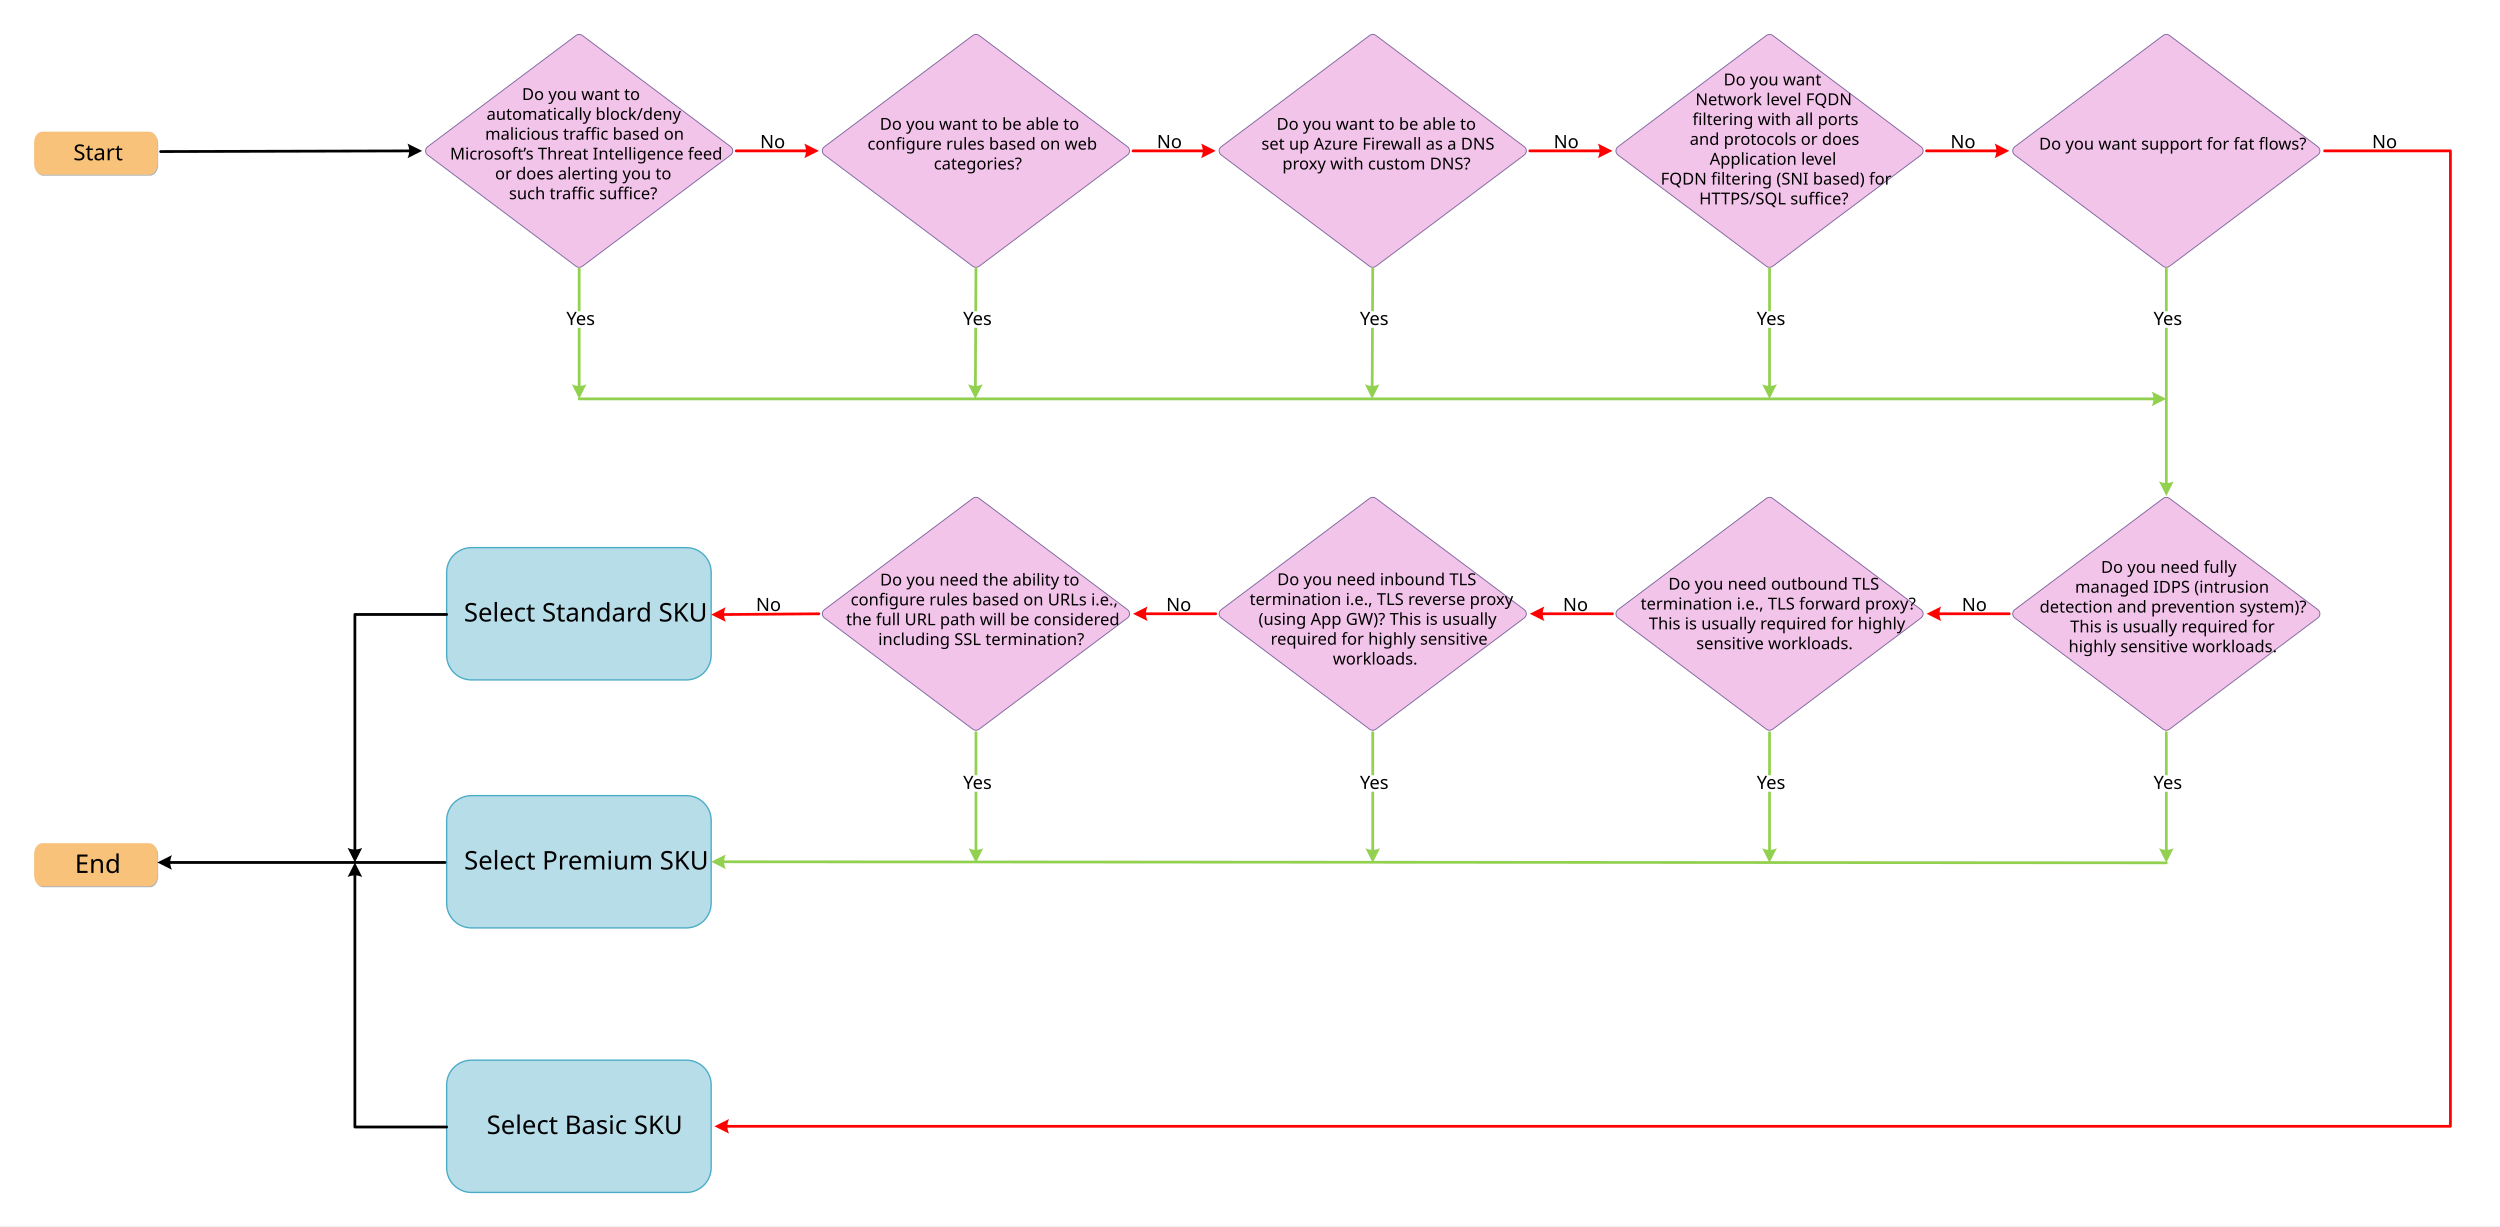
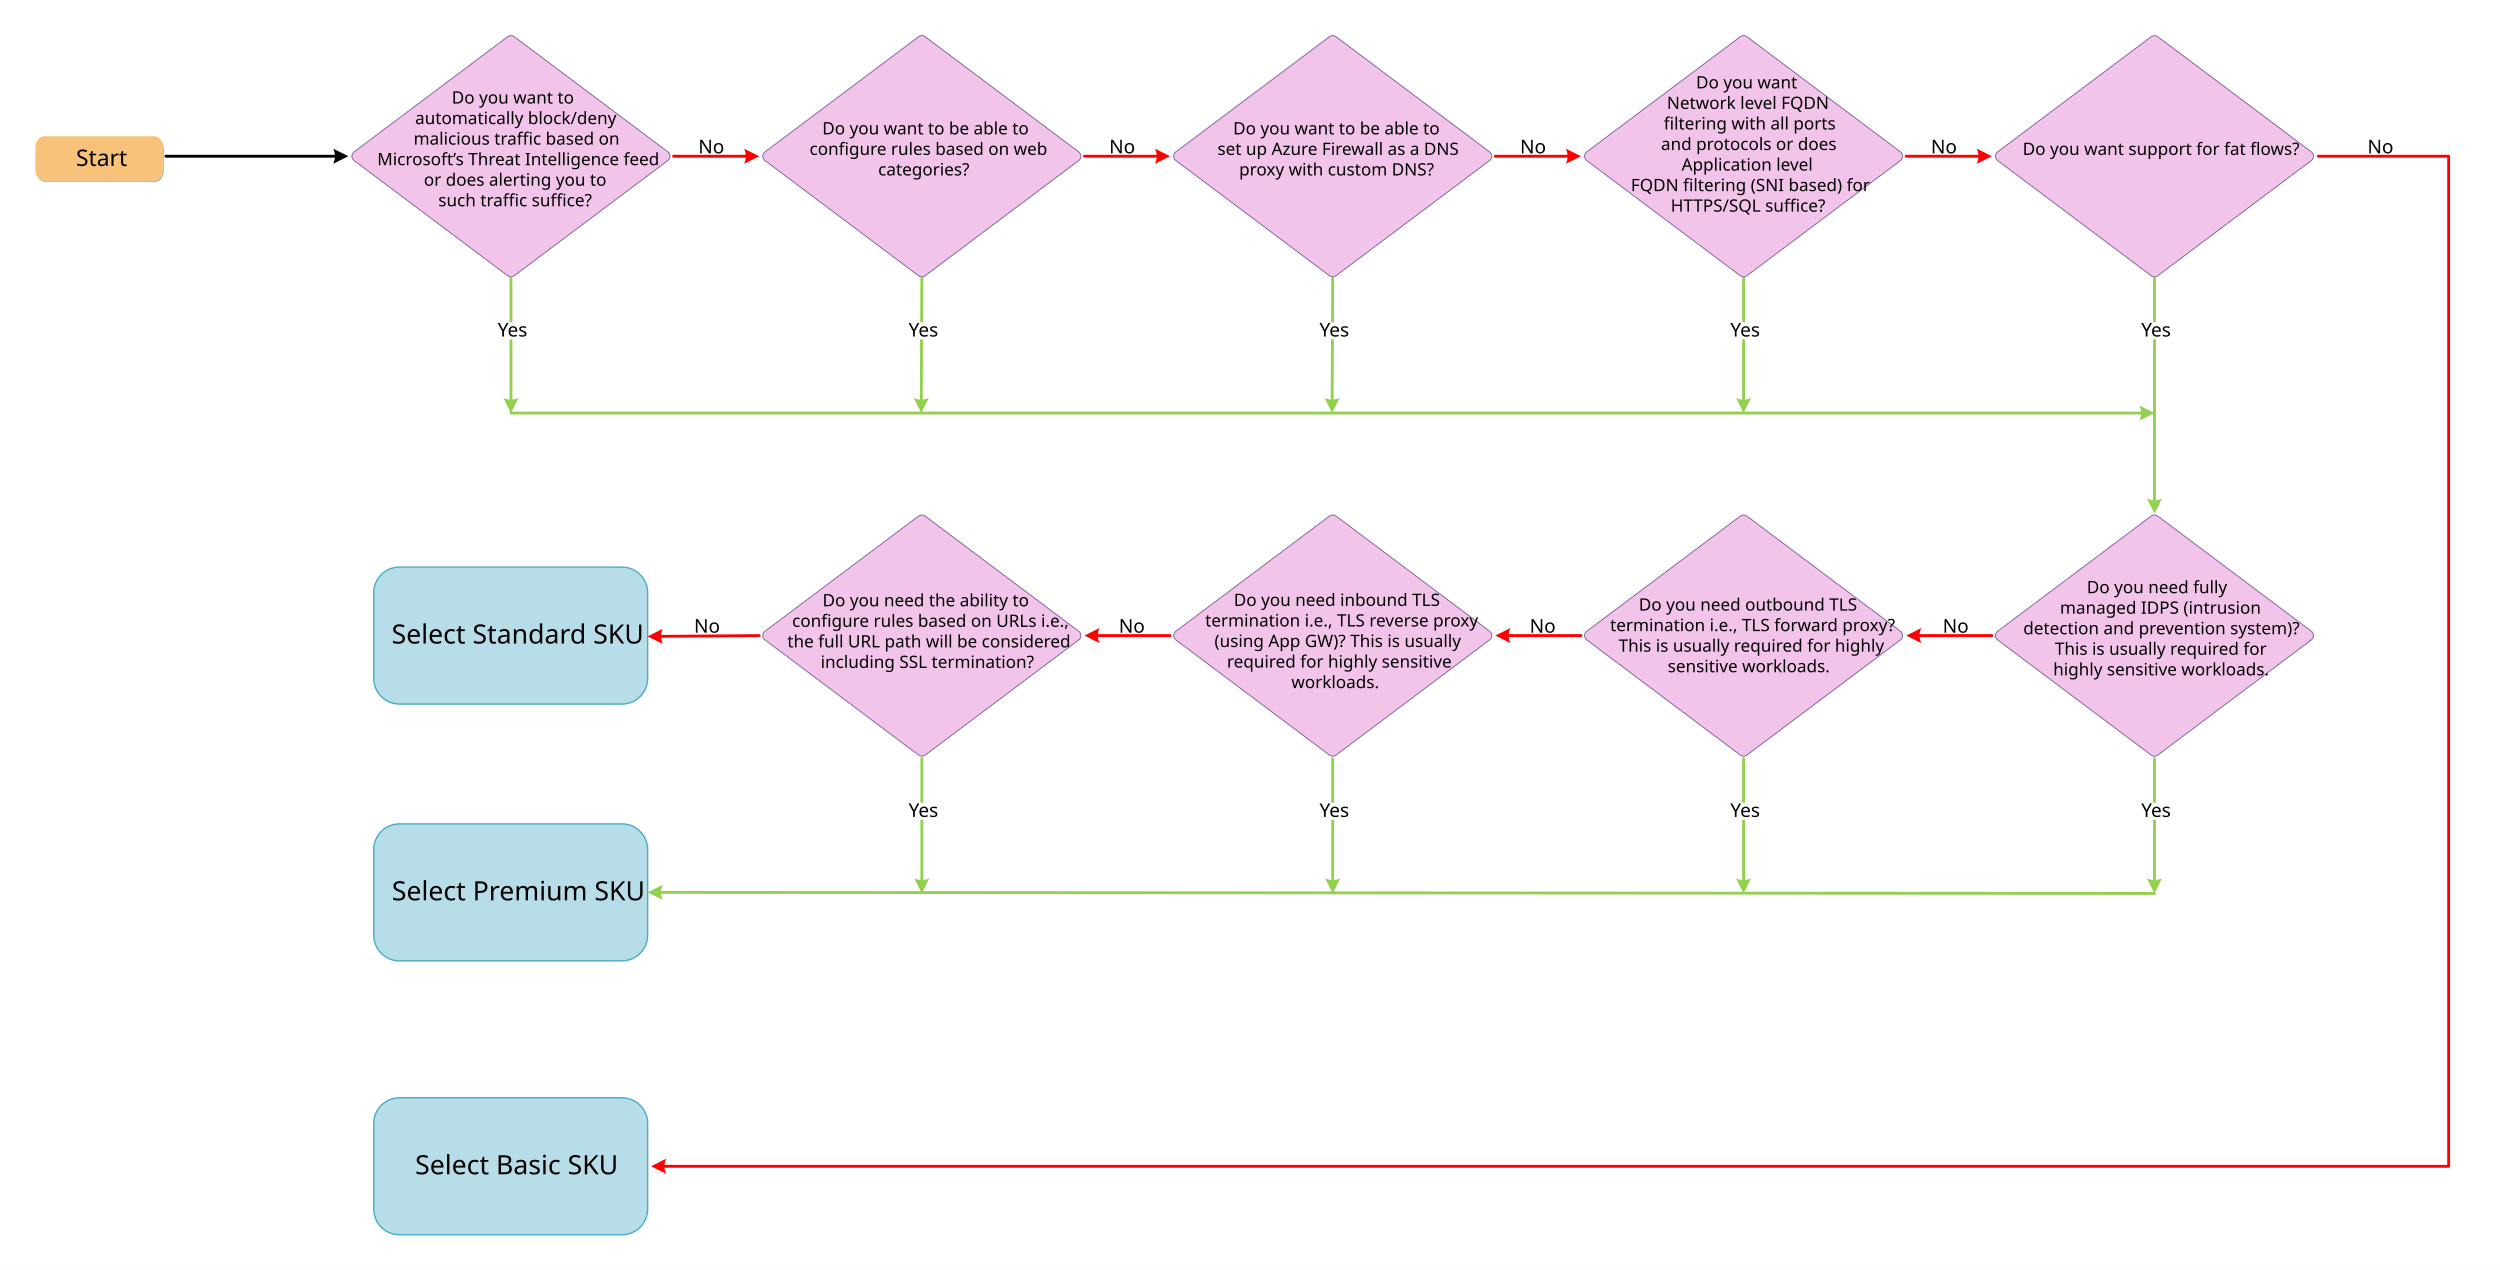
- <svg xmlns="http://www.w3.org/2000/svg" width="1814.592" height="890.016" viewBox="0 0 1360.93 667.5" color-interpolation-filters="sRGB" fill="none" fill-rule="evenodd" font-size="12" overflow="visible" stroke-linecap="square" stroke-miterlimit="3">
-   <style>.U{fill:#000}.V{font-family:Segoe UI}.W{font-size:1em}.X{stroke-linejoin:round}.Y{font-size:0.833em}.Z{stroke-linecap:round}.a{stroke-width:1.5}.b{marker-end:url(#C)}.c{fill:#fff}.d{stroke:#92d050}.e{fill:#f2c4e9}.f{stroke:#7e649e}.g{stroke-width:.5}.h{font-size:0.75em}.i{marker-end:url(#B)}.j{stroke:red}.k{overflow:visible}.l{marker-end:url(#D)}.m{font-size:1.167em}.n{fill-opacity:1}.o{stroke-opacity:1}.p{stroke-width:.373}.q{fill:#b7dde8}.r{stroke:#4bacc6}.s{stroke-width:.75}</style>
+ <svg xmlns="http://www.w3.org/2000/svg" width="1752.384" height="890.016" viewBox="0 0 1314.27 667.5" color-interpolation-filters="sRGB" fill="none" fill-rule="evenodd" font-size="12" overflow="visible" stroke-linecap="square" stroke-miterlimit="3">
+   <style>.U{fill:#000}.V{font-family:Segoe UI}.W{font-size:1em}.X{stroke-linejoin:round}.Y{font-size:0.833em}.Z{stroke-linecap:round}.a{stroke-width:1.5}.b{marker-end:url(#C)}.c{fill:#fff}.d{stroke:#92d050}.e{fill:#f2c4e9}.f{stroke:#7e649e}.g{stroke-width:.5}.h{font-size:0.75em}.i{marker-end:url(#B)}.j{stroke:red}.k{overflow:visible}.l{fill-opacity:1}.m{stroke-opacity:1}.n{stroke-width:.373}.o{fill:#b7dde8}.p{stroke:#4bacc6}.q{stroke-width:.75}.r{font-size:1.167em}</style>
  <defs>
    <path d="M2 1L0 0l1.981-.993A2.25 2.25 0 0 0 1.985 1" stroke="none" id="A" />
-     <marker id="B" refX="-4.69" orient="auto" markerUnits="strokeWidth" fill="red" class="j k n">
-       <use href="#A" transform="scale(-2.68)" class="o p" />
+     <marker id="B" refX="-4.69" orient="auto" markerUnits="strokeWidth" fill="red" class="j k l">
+       <use href="#A" transform="scale(-2.68)" class="m n" />
    </marker>
-     <marker id="C" refX="-4.69" orient="auto" markerUnits="strokeWidth" fill="#92d050" class="d k n">
-       <use href="#A" transform="scale(-2.68)" class="o p" />
+     <marker id="C" refX="-4.69" orient="auto" markerUnits="strokeWidth" fill="#92d050" class="d k l">
+       <use href="#A" transform="scale(-2.68)" class="m n" />
    </marker>
-     <marker id="D" refX="-4.69" orient="auto" markerUnits="strokeWidth" stroke="#000" class="U k n">
-       <use href="#A" transform="scale(-2.68)" class="o p" />
+     <marker id="D" refX="-4.69" orient="auto" markerUnits="strokeWidth" stroke="#000" class="U k l">
+       <use href="#A" transform="scale(-2.68)" class="m n" />
    </marker>
    <path id="E" d="M86.092 89.725c0 3.24-1.99 5.9-4.42 5.9h-58.22c-2.43 0-4.42-2.66-4.42-5.9v-11.57c0-3.24 1.99-5.9 4.42-5.9h58.22c2.43 0 4.42 2.66 4.42 5.9v11.57z" />
    <path id="F" d="M85.65 89.135c0 3.24-1.99 5.9-4.42 5.9H23.01c-2.43 0-4.42-2.66-4.42-5.9v-11.57c0-3.24 1.99-5.9 4.42-5.9h58.22c2.43 0 4.42 2.66 4.42 5.9v11.57z" />
-     <path id="G" d="M1096.8 79.86l80.78-60.58c1.008-.755 2.392-.755 3.4 0l80.78 60.58c.712.536 1.13 1.374 1.13 2.265s-.419 1.729-1.13 2.265l-80.78 60.58c-1.008.755-2.392.755-3.4 0l-80.78-60.58c-.712-.536-1.13-1.374-1.13-2.265s.419-1.729 1.13-2.265z" />
-     <path id="H" d="M400.78 82.125h37.97" />
-     <path id="I" d="M303.44 169.425h24.75v9h-24.75z" />
+     <path id="G" d="M186.14 79.86l80.78-60.58c1.008-.755 2.392-.755 3.4 0l80.78 60.58c.712.536 1.13 1.374 1.13 2.265s-.419 1.729-1.13 2.265l-80.78 60.58c-1.008.755-2.392.755-3.4 0l-80.78-60.58c-.712-.536-1.13-1.374-1.13-2.265s.419-1.729 1.13-2.265z" />
+     <path id="H" d="M354.12 82.125h37.97" />
+     <path id="I" d="M256.78 169.425h24.75v9h-24.75z" />
  </defs>
-   <path d="M0 0h1360.93v667.5H0z" class="c" />
+   <path d="M0 0h1314.27v667.5H0z" class="c" />
  <g class="U">
    <use href="#E" fill-opacity=".23" />
    <use href="#E" fill-opacity=".11" />
  </g>
  <use href="#F" fill="#f3f3f5" />
  <use href="#F" fill="#ff9300" fill-opacity=".5" />
  <text x="39.95" y="87.245" font-size="1em" class="U V">Start</text>
-   <path d="M232.8 79.86l80.78-60.58c1.008-.755 2.392-.755 3.4 0l80.78 60.58c.712.536 1.13 1.374 1.13 2.265s-.419 1.729-1.13 2.265l-80.78 60.58c-1.008.755-2.392.755-3.4 0L232.8 84.39c-.712-.536-1.13-1.374-1.13-2.265s.419-1.729 1.13-2.265z" class="X e f g" />
-   <text x="45.37" y="598.9" transform="translate(238.78 -544.45)" class="U V h">Do you want to <tspan x="26.1" dy="1.2em" class="W">automatically block/deny </tspan>
+   <use href="#G" class="X e f g" />
+   <text x="45.37" y="598.9" transform="translate(192.12 -544.45)" class="U V h">Do you want to <tspan x="26.1" dy="1.2em" class="W">automatically block/deny </tspan>
    <tspan x="25.3" dy="1.2em" class="W">malicious traffic based on </tspan>
    <tspan x="6.2" dy="1.2em" class="W">Microsoft</tspan>’s Threat Intelligence feed <tspan x="30.69" dy="1.2em" class="W">or does alerting you to </tspan>
    <tspan x="38.28" dy="1.2em" class="W">such traffic suffice?</tspan>
  </text>
-   <path d="M448.8 79.86l80.78-60.58c1.008-.755 2.392-.755 3.4 0l80.78 60.58c.712.536 1.13 1.374 1.13 2.265s-.419 1.729-1.13 2.265l-80.78 60.58c-1.008.755-2.392.755-3.4 0L448.8 84.39c-.712-.536-1.13-1.374-1.13-2.265s.419-1.729 1.13-2.265z" class="X e f g" />
-   <text x="24.14" y="615.1" transform="translate(454.78 -544.45)" class="U V h">Do you want to be able to <tspan x="17.45" dy="1.2em" class="W">configure rules based on web </tspan>
+   <use href="#G" x="216" class="X e f g" />
+   <text x="24.14" y="615.1" transform="translate(408.12 -544.45)" class="U V h">Do you want to be able to <tspan x="17.45" dy="1.2em" class="W">configure rules based on web </tspan>
    <tspan x="53.53" dy="1.2em" class="W">categories?</tspan>
  </text>
-   <path d="M664.8 79.86l80.78-60.58c1.008-.755 2.392-.755 3.4 0l80.78 60.58c.712.536 1.13 1.374 1.13 2.265s-.419 1.729-1.13 2.265l-80.78 60.58c-1.008.755-2.392.755-3.4 0L664.8 84.39c-.712-.536-1.13-1.374-1.13-2.265s.419-1.729 1.13-2.265z" class="X e f g" />
-   <text x="24.14" y="615.1" transform="translate(670.78 -544.45)" class="U V h">Do you want to be able to <tspan x="15.9" dy="1.2em" class="W">set up Azure Firewall as a DNS </tspan>
+   <use href="#G" x="432" class="X e f g" />
+   <text x="24.14" y="615.1" transform="translate(624.12 -544.45)" class="U V h">Do you want to be able to <tspan x="15.9" dy="1.2em" class="W">set up Azure Firewall as a DNS </tspan>
    <tspan x="27.3" dy="1.2em" class="W">proxy with custom DNS?</tspan>
  </text>
-   <use href="#G" class="X e f g" />
-   <text x="1110" y="81.45" class="U V h">Do you want support for fat flows?</text>
-   <path d="M880.8 79.86l80.78-60.58c1.008-.755 2.392-.755 3.4 0l80.78 60.58c.712.536 1.13 1.374 1.13 2.265s-.419 1.729-1.13 2.265l-80.78 60.58c-1.008.755-2.392.755-3.4 0L880.8 84.39c-.712-.536-1.13-1.374-1.13-2.265s.419-1.729 1.13-2.265z" class="X e f g" />
-   <text x="50.77" y="593.5" transform="translate(887.5 -547.025)" class="U V h">Do you want <tspan x="35.45" dy="1.2em" class="W">Network level FQDN </tspan>
+   <use href="#G" x="864" class="X e f g" />
+   <text x="1063.34" y="81.45" class="U V h">Do you want support for fat flows?</text>
+   <use href="#G" x="648" class="X e f g" />
+   <text x="50.77" y="593.5" transform="translate(840.84 -547.025)" class="U V h">Do you want <tspan x="35.45" dy="1.2em" class="W">Network level FQDN </tspan>
    <tspan x="33.82" dy="1.2em" class="W">filtering with all ports </tspan>
    <tspan x="32.34" dy="1.2em" class="W">and protocols or does </tspan>
    <tspan x="43.19" dy="1.2em" class="W">Application level </tspan>
    <tspan x="16.51" dy="1.2em" class="W">FQDN filtering (SNI based) for </tspan>
    <tspan x="37.48" dy="1.2em" class="W">HTTPS/SQL suffice?</tspan>
  </text>
-   <use href="#G" x="-648" y="252" class="X e f g" />
-   <text x="24.29" y="609.7" transform="translate(454.78 -290.95)" class="U V h">Do you need the ability to <tspan x="8.29" dy="1.2em" class="W">configure rules based on URLs i.e., </tspan>
+   <use href="#G" x="216" y="252" class="X e f g" />
+   <text x="24.29" y="609.7" transform="translate(408.12 -290.95)" class="U V h">Do you need the ability to <tspan x="8.29" dy="1.2em" class="W">configure rules based on URLs i.e., </tspan>
    <tspan x="5.78" dy="1.2em" class="W">the full URL path will be considered </tspan>
    <tspan x="23.29" dy="1.2em" class="W">including SSL termination?</tspan>
  </text>
-   <use href="#G" x="-432" y="252" class="X e f g" />
-   <text x="24.49" y="604.3" transform="translate(670.78 -285.75)" class="U V h">Do you need inbound TLS <tspan x="9.45" dy="1.2em" class="W">termination i.e., TLS reverse proxy </tspan>
+   <use href="#G" x="432" y="252" class="X e f g" />
+   <text x="24.49" y="604.3" transform="translate(624.12 -285.75)" class="U V h">Do you need inbound TLS <tspan x="9.45" dy="1.2em" class="W">termination i.e., TLS reverse proxy </tspan>
    <tspan x="14.33" dy="1.2em" class="W">(using App GW)? This is usually </tspan>
    <tspan x="20.89" dy="1.2em" class="W">required for highly sensitive </tspan>
    <tspan x="54.76" dy="1.2em" class="W">workloads.</tspan>
  </text>
-   <use href="#G" y="252" class="X e f g" />
-   <text x="40.93" y="604.3" transform="translate(1102.78 -292.45)" class="U V h">Do you need fully <tspan x="26.8" dy="1.2em" class="W">managed IDPS (intrusion </tspan>
+   <use href="#G" x="864" y="252" class="X e f g" />
+   <text x="40.93" y="604.3" transform="translate(1056.12 -292.45)" class="U V h">Do you need fully <tspan x="26.8" dy="1.2em" class="W">managed IDPS (intrusion </tspan>
    <tspan x="7.52" dy="1.2em" class="W">detection and prevention system)? </tspan>
    <tspan x="24.14" dy="1.2em" class="W">This is usually required for </tspan>
    <tspan x="23.26" dy="1.2em" class="W">highly sensitive workloads.</tspan>
  </text>
-   <use href="#G" x="-216" y="252" class="X e f g" />
-   <text x="21.41" y="609.7" transform="translate(886.78 -288.7)" class="U V h">Do you need outbound TLS <tspan x="6.32" dy="1.2em" class="W">termination i.e., TLS forward proxy? </tspan>
+   <use href="#G" x="648" y="252" class="X e f g" />
+   <text x="21.41" y="609.7" transform="translate(840.12 -288.7)" class="U V h">Do you need outbound TLS <tspan x="6.32" dy="1.2em" class="W">termination i.e., TLS forward proxy? </tspan>
    <tspan x="10.8" dy="1.2em" class="W">This is usually required for highly </tspan>
    <tspan x="36.59" dy="1.2em" class="W">sensitive workloads.</tspan>
  </text>
  <g class="X Z a">
    <g class="j i">
      <use href="#H" />
      <use href="#H" x="216" />
      <use href="#H" x="432" />
      <use href="#H" x="648" />
    </g>
-     <path d="M1179.28 146.25v116.72" class="b d" />
+     <path d="M1132.62 146.25v116.72" class="b d" />
    <g class="j i">
-       <path d="M1093.78 334.12h-37.97" />
-       <path d="M877.78 334.12h-37.97" />
-       <path d="M661.78 334.12h-37.97" />
+       <path d="M1047.12 334.12h-37.97" />
+       <path d="M831.12 334.12h-37.97" />
+       <path d="M615.12 334.12h-37.97" />
    </g>
    <g class="d b">
-       <path d="M531.278 146.25l-.306 63.839" />
-       <path d="M747.278 146.25l-.306 63.839" />
-       <path d="M963.28 146.251l-.003 63.84" />
+       <path d="M484.618 146.25l-.306 63.839" />
+       <path d="M700.618 146.25l-.306 63.839" />
+       <path d="M916.62 146.251l-.003 63.84" />
    </g>
-     <path d="M87.44 82.5l135.31-.356" stroke="#000" class="l" />
+     <path d="M87.215 82.125h88.87" marker-end="url(#D)" stroke="#000" />
    <g class="d b">
-       <path d="M315.28 146.25v63.84" />
-       <path d="M315.28 217.125h856.97" />
+       <path d="M268.62 146.25v63.84" />
+       <path d="M268.62 217.125h856.97" />
    </g>
  </g>
  <use href="#I" class="c" />
-   <text x="308.31" y="176.925" class="U V Y">Yes</text>
+   <text x="261.65" y="176.925" class="U V Y">Yes</text>
  <use href="#I" x="216" class="c" />
-   <text x="524.31" y="176.925" class="U V Y">Yes</text>
+   <text x="477.65" y="176.925" class="U V Y">Yes</text>
  <use href="#I" x="432" class="c" />
-   <text x="740.31" y="176.925" class="U V Y">Yes</text>
+   <text x="693.65" y="176.925" class="U V Y">Yes</text>
  <use href="#I" x="648" class="c" />
-   <text x="956.31" y="176.925" class="U V Y">Yes</text>
+   <text x="909.65" y="176.925" class="U V Y">Yes</text>
  <use href="#I" x="864" class="c" />
-   <text x="1172.31" y="176.925" class="U V Y">Yes</text>
-   <text x="413.773" y="80.625" class="U V Y">No</text>
-   <text x="629.773" y="80.625" class="U V Y">No</text>
-   <text x="845.773" y="80.625" class="U V Y">No</text>
-   <text x="1061.77" y="80.625" class="U V Y">No</text>
-   <text x="1291.27" y="80.625" class="U V Y">No</text>
-   <rect x="243.14" y="298.125" width="144" height="72" rx="13.5" class="X q r s" />
-   <text x="252.52" y="338.325" class="U V m">Select Standard SKU</text>
-   <rect x="243.14" y="433.125" width="144" height="72" rx="13.5" class="X q r s" />
-   <text x="252.65" y="473.325" class="U V m">Select Premium SKU</text>
-   <rect x="243.14" y="577.125" width="144" height="72" rx="13.5" class="X q r s" />
-   <text x="264.9" y="617.325" class="U V m">Select Basic SKU</text>
+   <text x="1125.65" y="176.925" class="U V Y">Yes</text>
+   <text x="367.113" y="80.625" class="U V Y">No</text>
+   <text x="583.113" y="80.625" class="U V Y">No</text>
+   <text x="799.113" y="80.625" class="U V Y">No</text>
+   <text x="1015.11" y="80.625" class="U V Y">No</text>
+   <text x="1244.61" y="80.625" class="U V Y">No</text>
+   <rect x="196.48" y="298.125" width="144" height="72" rx="13.5" class="X o p q" />
+   <text x="205.86" y="338.325" class="U V r">Select Standard SKU</text>
+   <rect x="196.48" y="433.125" width="144" height="72" rx="13.5" class="X o p q" />
+   <text x="205.99" y="473.325" class="U V r">Select Premium SKU</text>
+   <rect x="196.48" y="577.125" width="144" height="72" rx="13.5" class="X o p q" />
+   <text x="218.24" y="617.325" class="U V r">Select Basic SKU</text>
  <g class="X Z a">
-     <path d="M1265.43 82.125h68.51v531H395.97" class="i j" />
-     <path d="M1179.28 398.813v63.84" class="b d" />
+     <path d="M1218.77 82.125h68.51v531H349.31" class="i j" />
+     <path d="M1132.62 398.813v63.84" class="b d" />
  </g>
  <use href="#I" x="864" y="252.563" class="c" />
-   <text x="1172.31" y="429.488" class="U V Y">Yes</text>
-   <path d="M963.28 398.812v63.84" class="X Z a b d" />
+   <text x="1125.65" y="429.488" class="U V Y">Yes</text>
+   <path d="M916.62 398.812v63.84" class="X Z a b d" />
  <use href="#I" x="648" y="252.562" class="c" />
-   <text x="956.31" y="429.487" class="U V Y">Yes</text>
-   <path d="M747.28 398.813v63.84" class="X Z a b d" />
+   <text x="909.65" y="429.487" class="U V Y">Yes</text>
+   <path d="M700.62 398.813v63.84" class="X Z a b d" />
  <use href="#I" x="432" y="252.563" class="c" />
-   <text x="740.31" y="429.488" class="U V Y">Yes</text>
-   <path d="M531.28 398.813v63.84" class="X Z a b d" />
+   <text x="693.65" y="429.488" class="U V Y">Yes</text>
+   <path d="M484.62 398.813v63.84" class="X Z a b d" />
  <use href="#I" x="216" y="252.563" class="c" />
-   <text x="524.31" y="429.488" class="U V Y">Yes</text>
+   <text x="477.65" y="429.488" class="U V Y">Yes</text>
  <g class="X Z a">
-     <path d="M1179.288 469.69l-785.11-.562" class="b d" />
-     <path d="M445.776 334.129l-51.609.396" class="i j" />
+     <path d="M1132.628 469.69l-785.11-.562" class="b d" />
+     <path d="M399.116 334.129l-51.609.396" class="i j" />
  </g>
-   <text x="411.523" y="332.625" class="U V Y">No</text>
-   <text x="634.835" y="332.625" class="U V Y">No</text>
-   <text x="850.835" y="332.625" class="U V Y">No</text>
-   <text x="1067.96" y="332.625" class="U V Y">No</text>
-   <g class="U">
-     <use href="#E" y="387.354" fill-opacity=".23" />
-     <use href="#E" y="387.354" fill-opacity=".11" />
-   </g>
-   <use href="#F" y="387.354" fill="#f3f3f5" />
-   <use href="#F" y="387.354" fill="#ff9300" fill-opacity=".5" />
-   <text x="40.72" y="475.199" class="U V m">End</text>
-   <g stroke="#000" class="X Z a l">
-     <path d="M242.232 469.5H92.682" />
-     <path d="M243.14 334.5h-49.95v127.96" />
-     <path d="M243.14 613.5h-49.95V476.53" />
-   </g>
+   <text x="364.863" y="332.625" class="U V Y">No</text>
+   <text x="588.175" y="332.625" class="U V Y">No</text>
+   <text x="804.175" y="332.625" class="U V Y">No</text>
+   <text x="1021.3" y="332.625" class="U V Y">No</text>
</svg>
